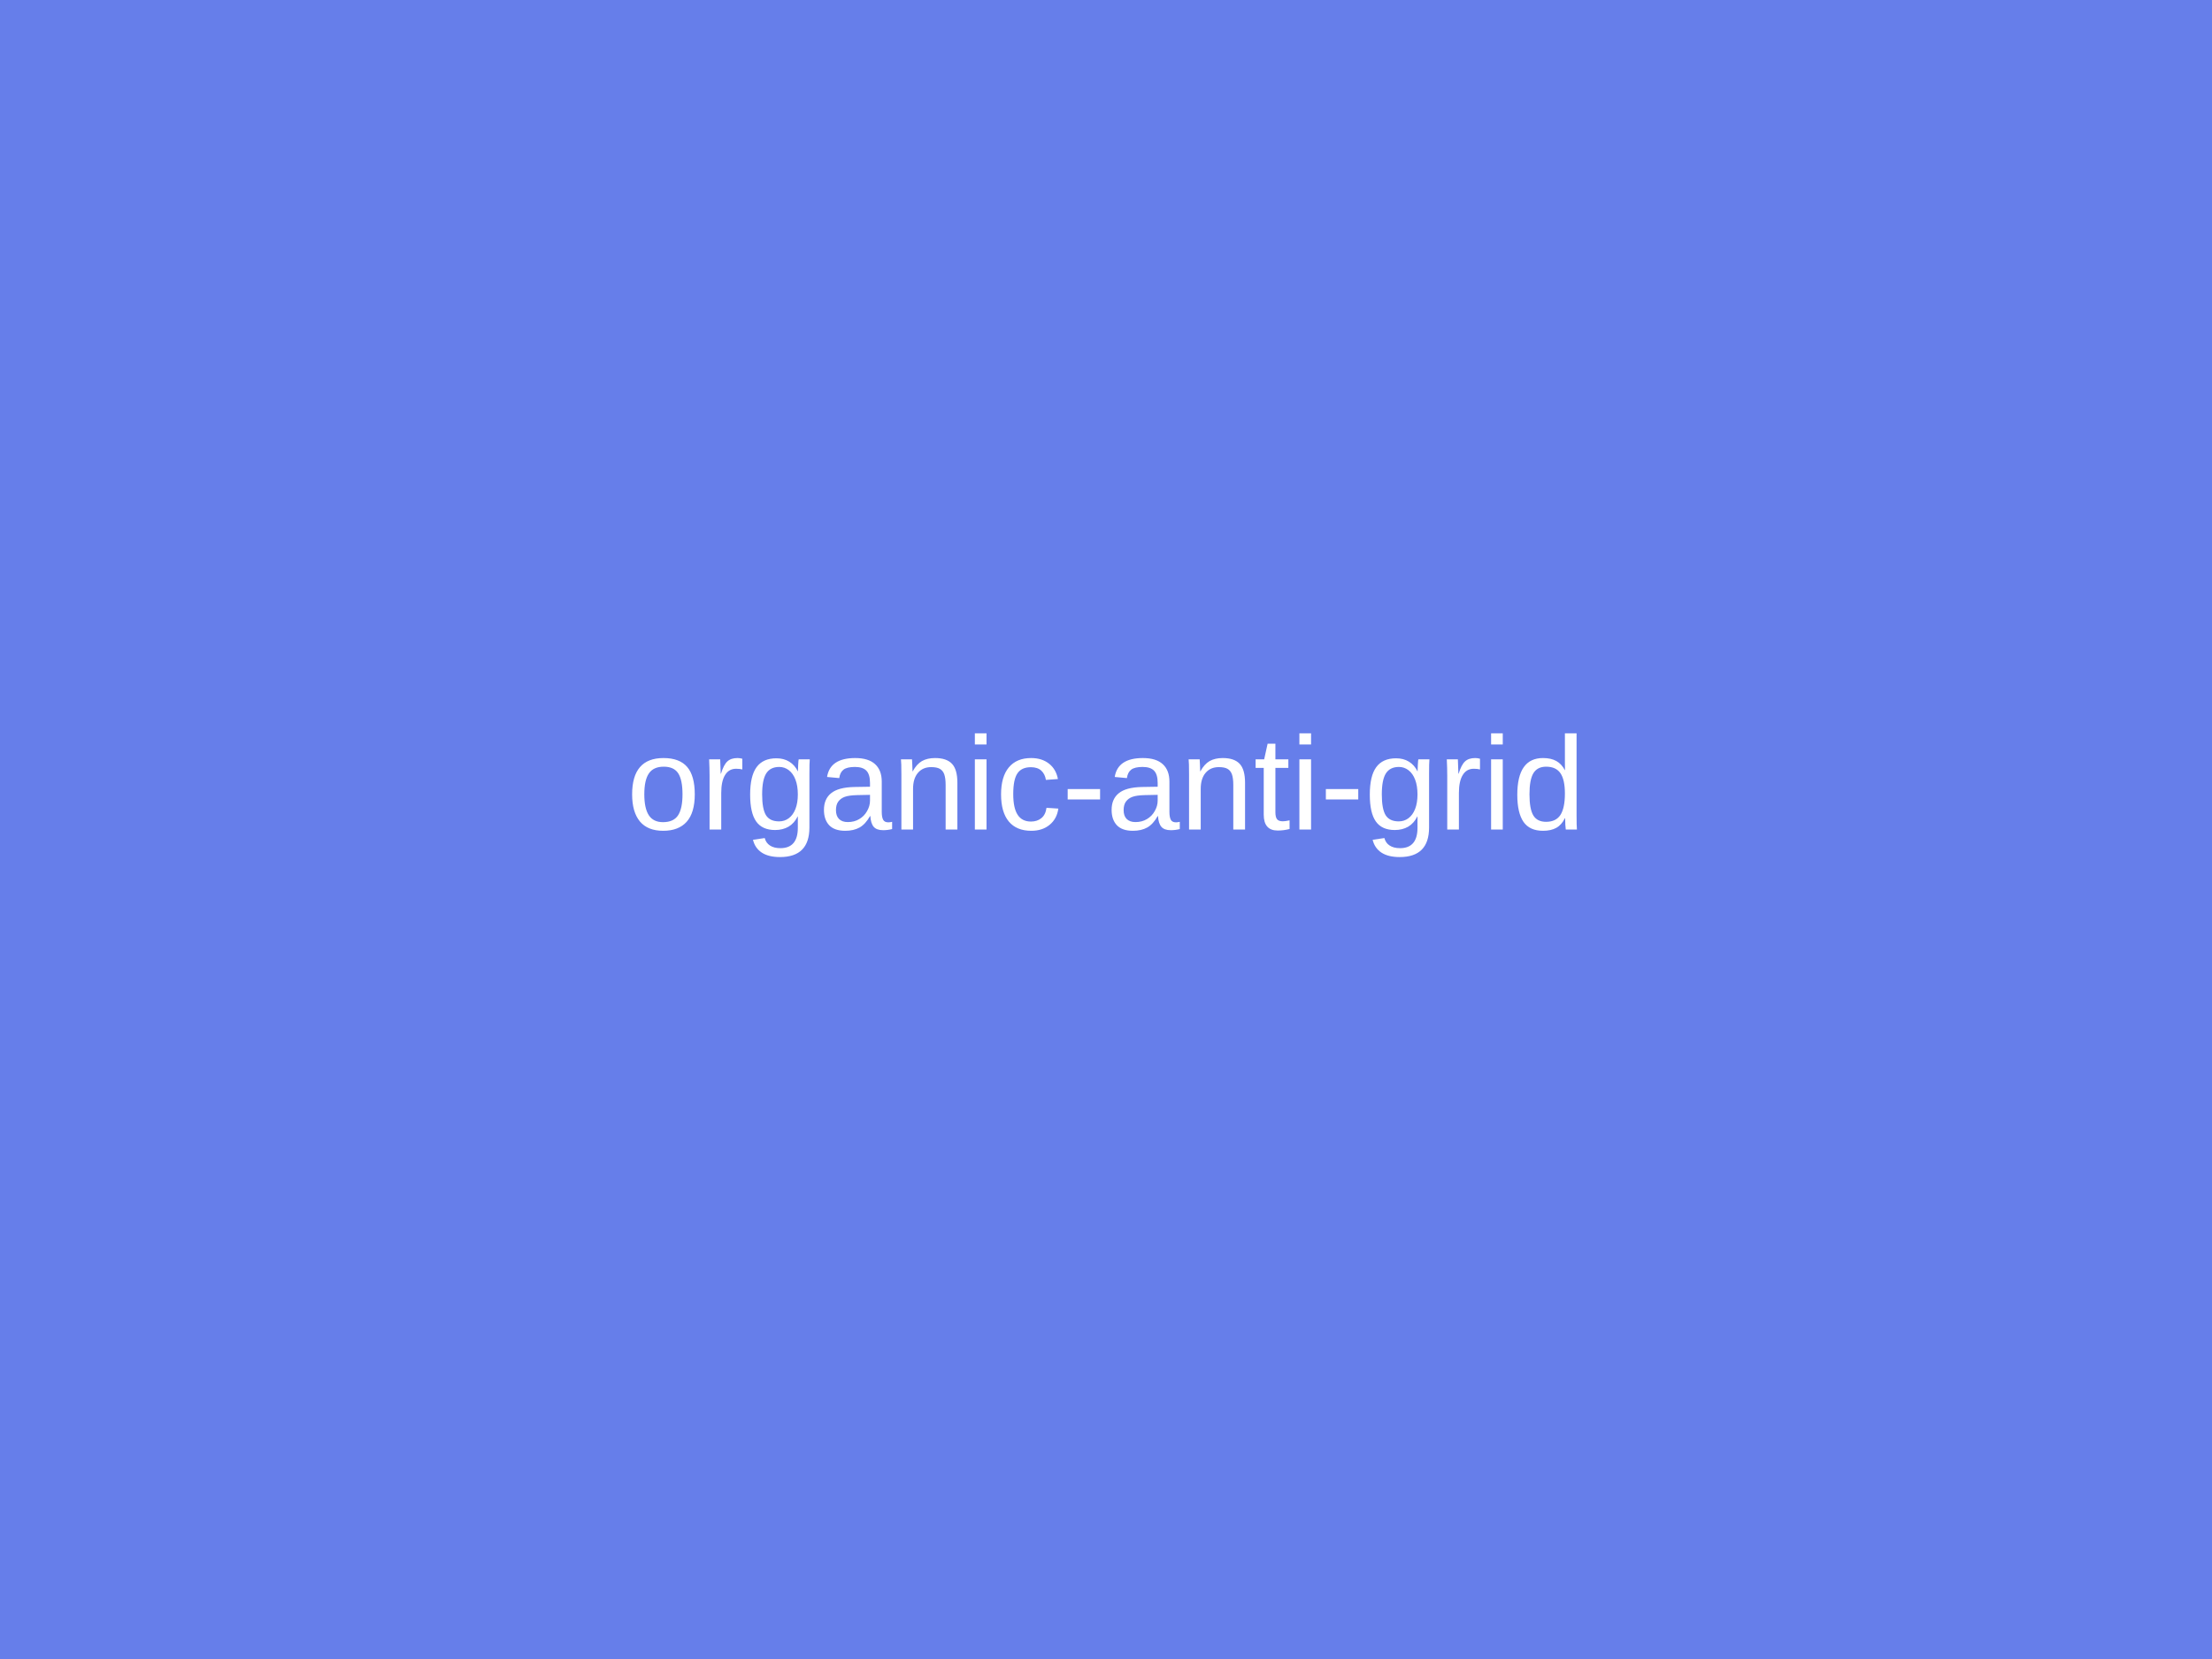
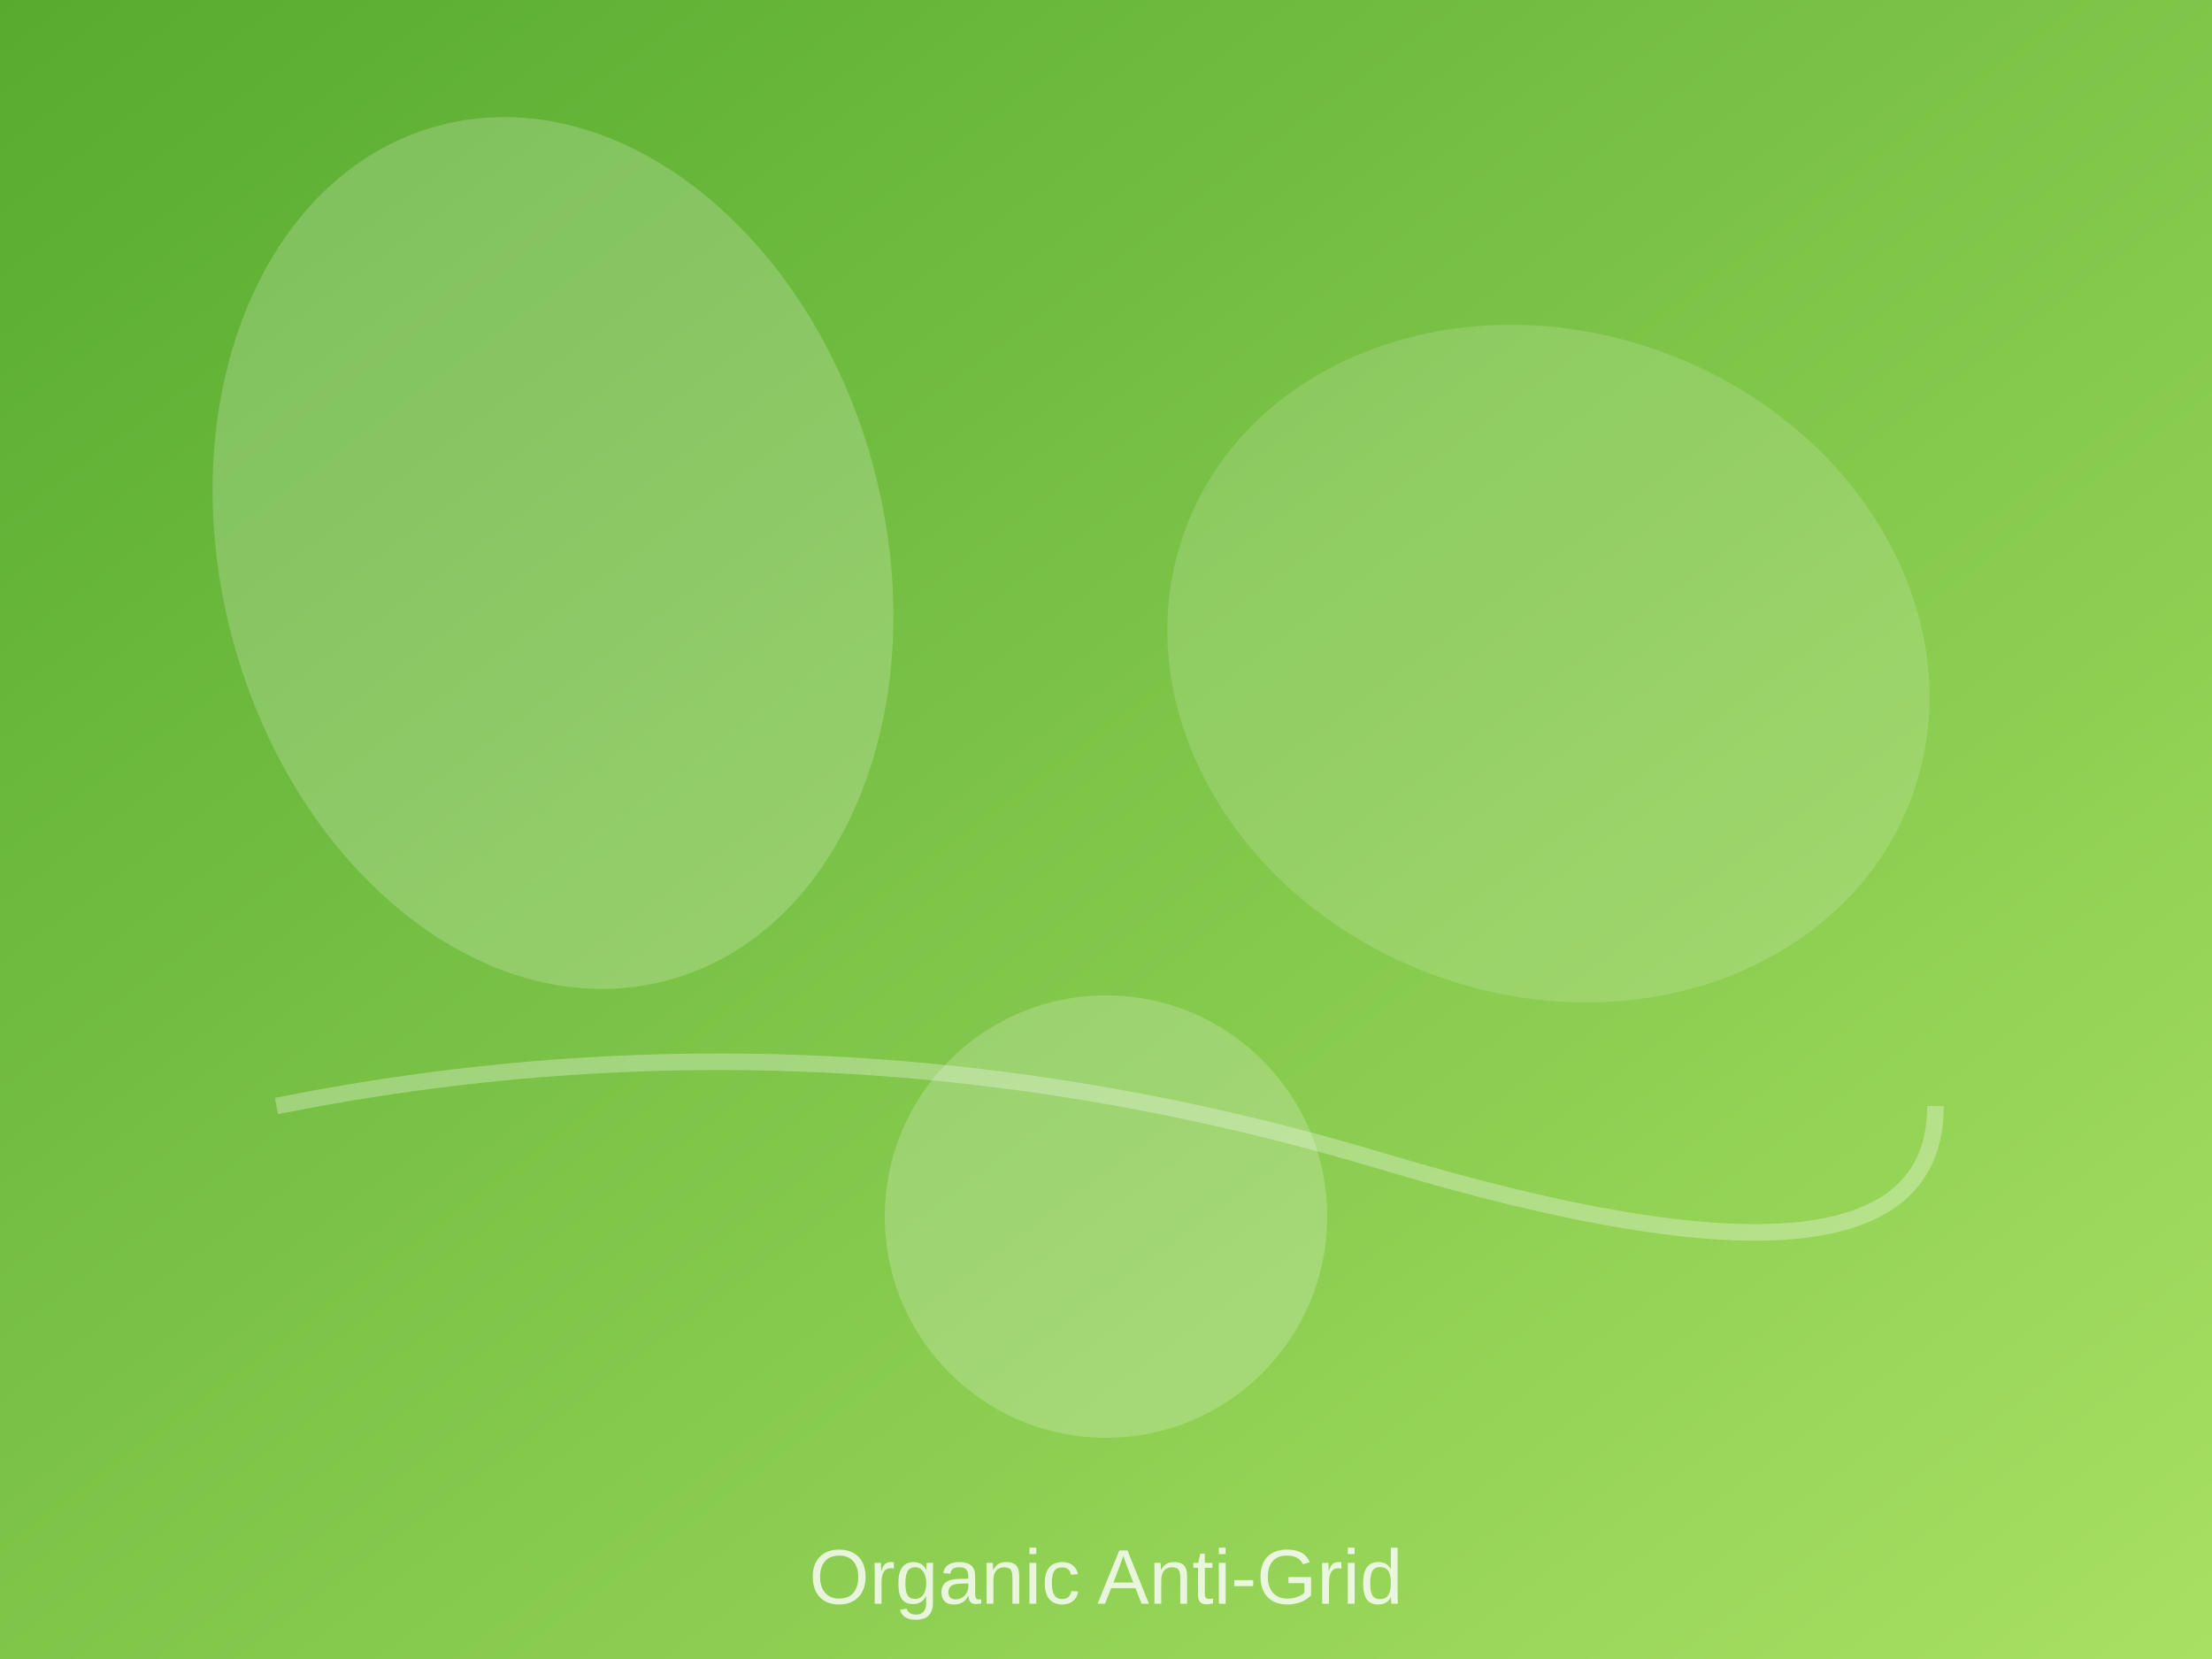
<svg xmlns="http://www.w3.org/2000/svg" width="400" height="300">
-   <rect width="400" height="300" fill="#667eea" />
-   <text x="200" y="150" font-family="Arial" font-size="24" fill="white" text-anchor="middle">organic-anti-grid</text>
+   <defs>
+     <linearGradient id="org" x1="0%" y1="0%" x2="100%" y2="100%">
+       <stop offset="0%" style="stop-color:#56ab2f;stop-opacity:1" />
+       <stop offset="100%" style="stop-color:#a8e063;stop-opacity:1" />
+     </linearGradient>
+   </defs>
+   <rect width="400" height="300" fill="url(#org)" />
+   <ellipse cx="100" cy="100" rx="60" ry="80" fill="rgba(255,255,255,0.2)" transform="rotate(-15 100 100)" />
+   <ellipse cx="280" cy="120" rx="70" ry="60" fill="rgba(255,255,255,0.15)" transform="rotate(20 280 120)" />
+   <path d="M 50 200 Q 150 180, 250 210 T 350 200" fill="none" stroke="rgba(255,255,255,0.3)" stroke-width="3" />
+   <circle cx="200" cy="220" r="40" fill="rgba(255,255,255,0.2)" />
+   <text x="200" y="290" font-family="Arial" font-size="14" fill="white" text-anchor="middle" opacity="0.8">Organic Anti-Grid</text>
</svg>
